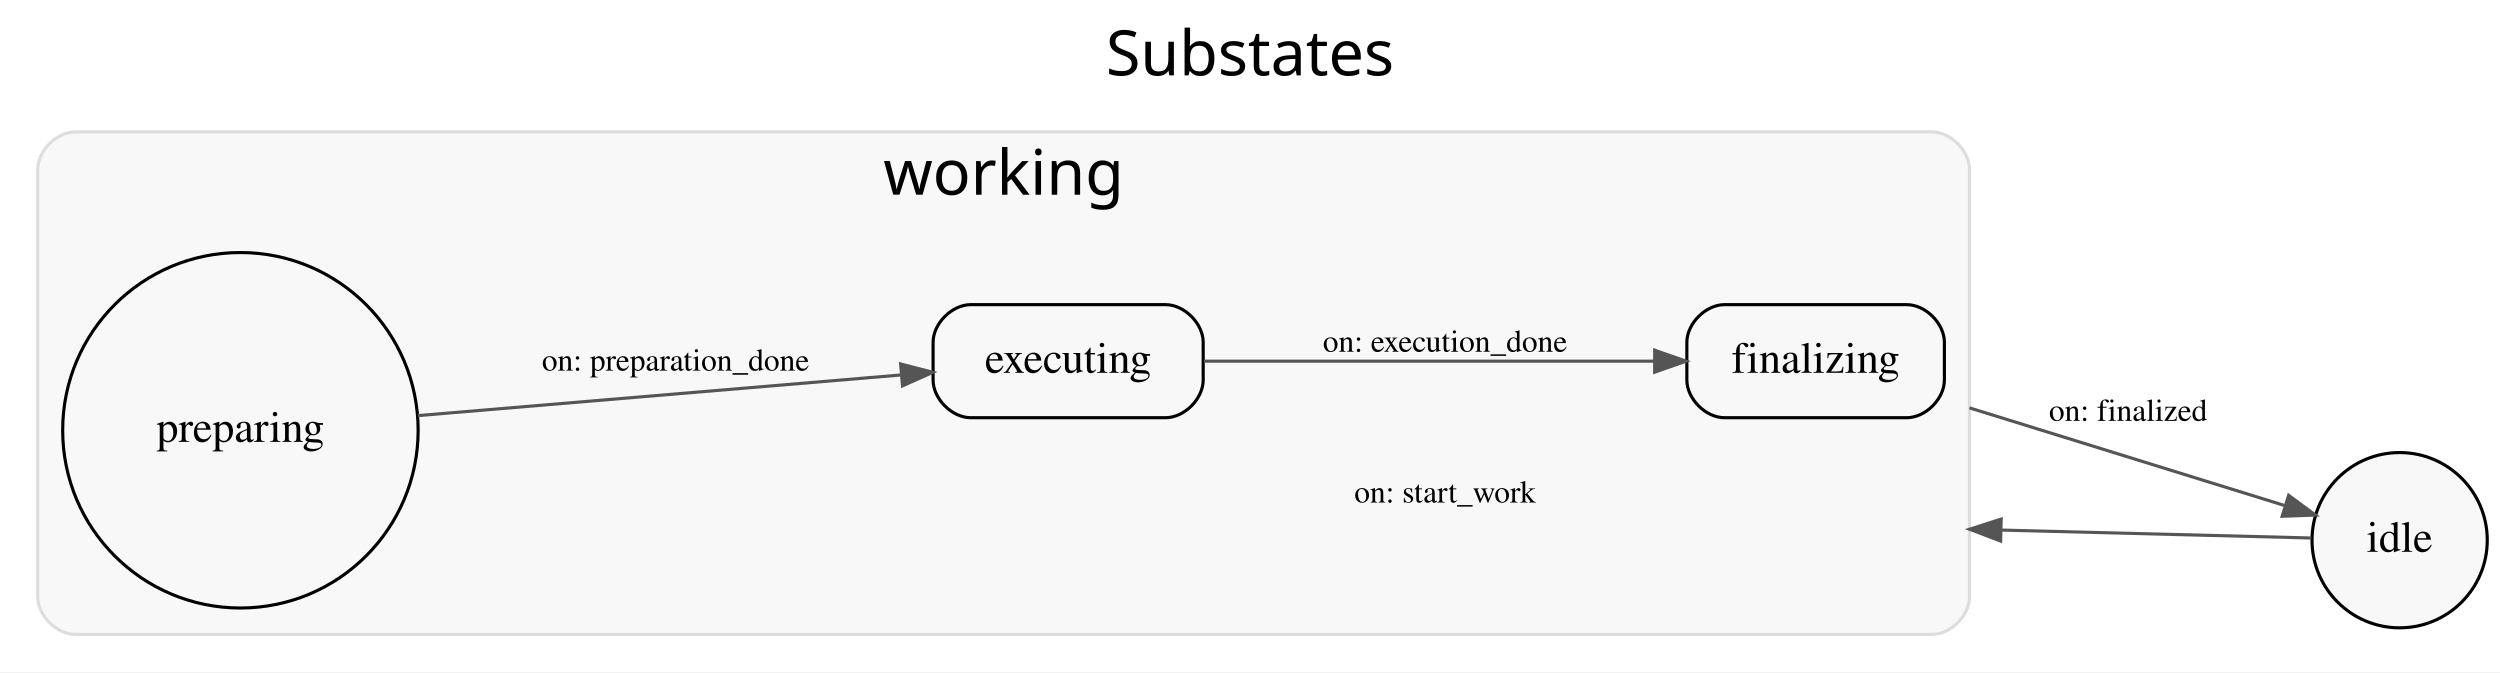
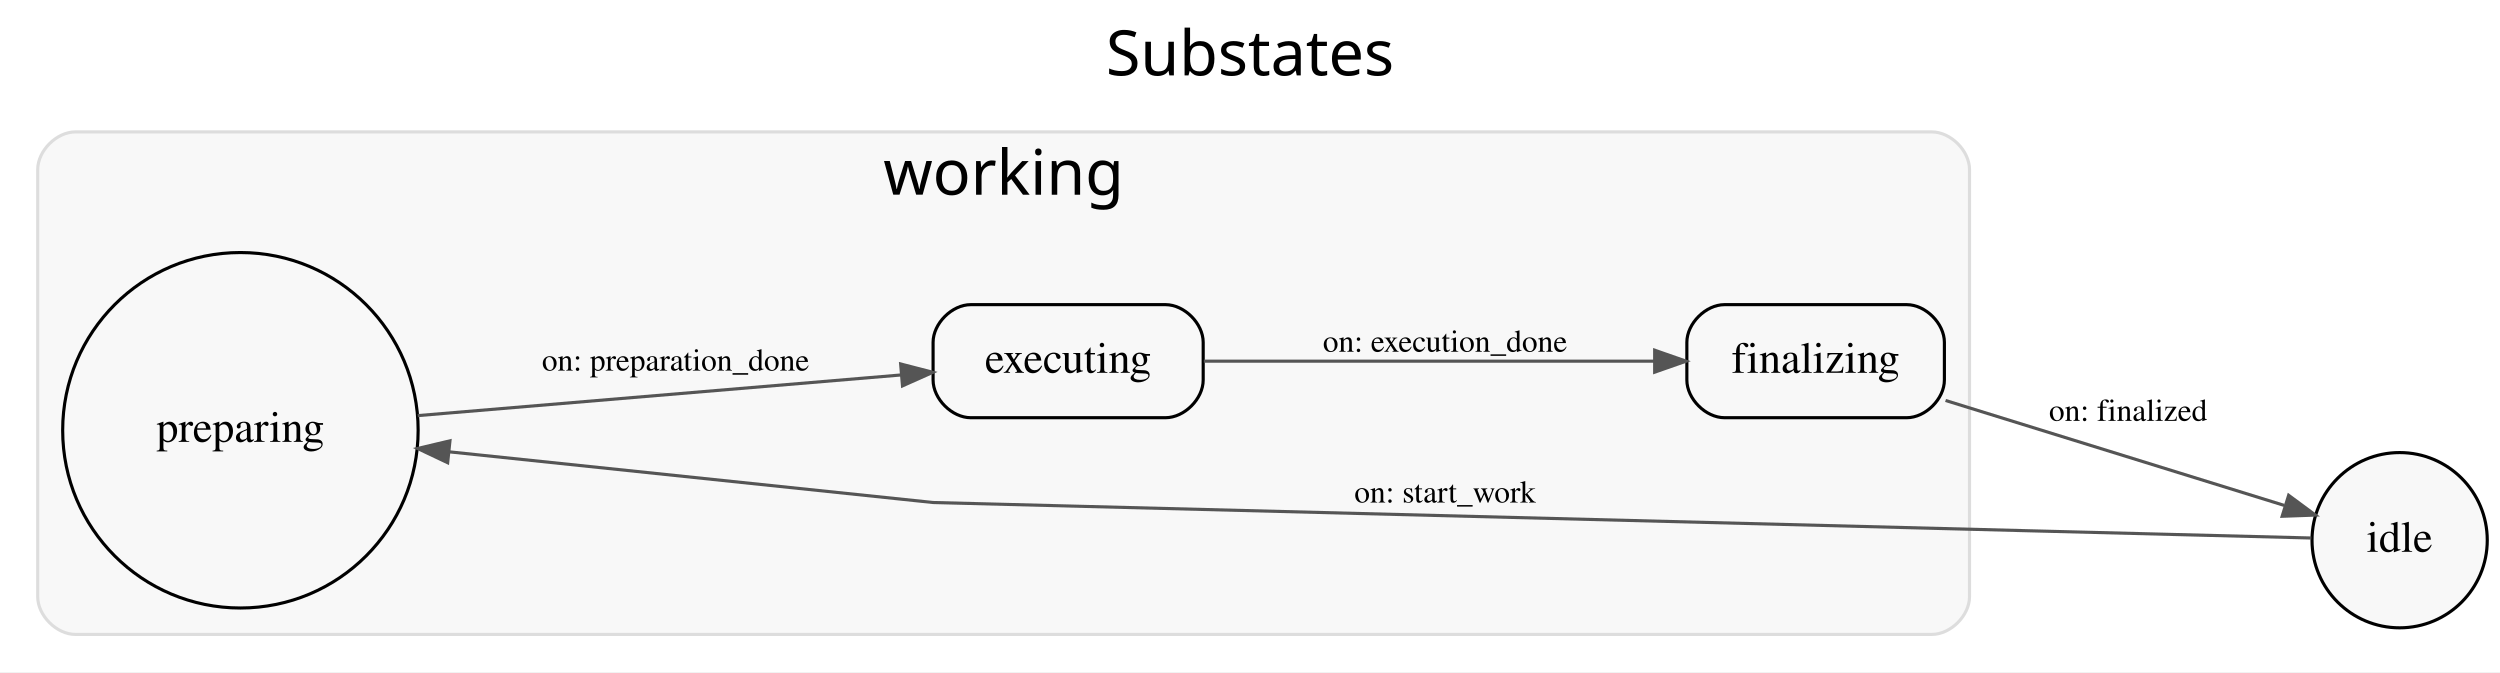
<svg xmlns="http://www.w3.org/2000/svg" width="796pt" height="214pt" viewBox="0.00 0.00 795.99 214.00">
  <g id="graph0" class="graph" transform="scale(1 1) rotate(0) translate(4 210)">
    <polygon fill="white" stroke="transparent" points="-4,4 -4,-210 791.99,-210 791.99,4 -4,4" />
    <text text-anchor="middle" x="393.99" y="-186" font-family="Arial Bold" font-size="20.00">Substates</text>
    <g id="clust1" class="cluster">
      <path fill="#f8f8f8" stroke="#dddddd" d="M20,-8C20,-8 611.09,-8 611.09,-8 617.09,-8 623.09,-14 623.09,-20 623.09,-20 623.09,-156 623.09,-156 623.09,-162 617.09,-168 611.09,-168 611.09,-168 20,-168 20,-168 14,-168 8,-162 8,-156 8,-156 8,-20 8,-20 8,-14 14,-8 20,-8" />
      <text text-anchor="middle" x="315.54" y="-148" font-family="Arial Bold" font-size="20.00">working</text>
    </g>
    <g id="node1" class="node">
      <ellipse fill="#f8f8f8" stroke="black" cx="760.04" cy="-38" rx="27.9" ry="27.9" />
      <text text-anchor="middle" x="760.04" y="-34.3" font-family="Times,serif" font-size="14.00">idle</text>
    </g>
    <g id="node2" class="node">
      <ellipse fill="#f8f8f8" stroke="black" cx="72.54" cy="-73" rx="56.59" ry="56.59" />
      <text text-anchor="middle" x="72.54" y="-69.3" font-family="Times,serif" font-size="14.00">preparing</text>
    </g>
    <g id="edge1" class="edge">
-       <path fill="none" stroke="#555555" d="M731.91,-38.7C697.37,-39.58 642.09,-41 642.09,-41 642.09,-41 638.93,-41.08 633.22,-41.23" />
-       <polygon fill="#555555" stroke="#555555" points="632.99,-37.73 623.09,-41.49 633.17,-44.73 632.99,-37.73" />
+       <path fill="none" stroke="#555555" d="M731.91,-38.7C697.37,-39.58 642.09,-41 642.09,-41 642.09,-41 293.09,-50 293.09,-50 293.09,-50 203.79,-59.35 139.1,-66.13" />
+       <polygon fill="#555555" stroke="#555555" points="138.53,-62.67 128.95,-67.2 139.26,-69.64 138.53,-62.67" />
      <text text-anchor="middle" x="456.09" y="-50" font-family="Times,serif" font-size="10.00">on: start_work</text>
    </g>
    <g id="node4" class="node">
      <path fill="none" stroke="black" d="M367.09,-113C367.09,-113 305.09,-113 305.09,-113 299.09,-113 293.09,-107 293.09,-101 293.09,-101 293.09,-89 293.09,-89 293.09,-83 299.09,-77 305.09,-77 305.09,-77 367.09,-77 367.09,-77 373.09,-77 379.09,-83 379.09,-89 379.09,-89 379.09,-101 379.09,-101 379.09,-107 373.09,-113 367.09,-113" />
      <text text-anchor="middle" x="336.09" y="-91.3" font-family="Times,serif" font-size="14.00">executing</text>
    </g>
    <g id="edge3" class="edge">
      <path fill="none" stroke="#555555" d="M129.01,-77.67C174.5,-81.49 238.43,-86.87 282.98,-90.62" />
      <polygon fill="#555555" stroke="#555555" points="282.76,-94.11 293.02,-91.46 283.35,-87.14 282.76,-94.11" />
      <text text-anchor="middle" x="211.09" y="-92" font-family="Times,serif" font-size="10.00">on: preparation_done</text>
    </g>
    <g id="node3" class="node">
      <path fill="none" stroke="black" d="M603.09,-113C603.09,-113 545.09,-113 545.09,-113 539.09,-113 533.09,-107 533.09,-101 533.09,-101 533.09,-89 533.09,-89 533.09,-83 539.09,-77 545.09,-77 545.09,-77 603.09,-77 603.09,-77 609.09,-77 615.09,-83 615.09,-89 615.09,-89 615.09,-101 615.09,-101 615.09,-107 609.09,-113 603.09,-113" />
      <text text-anchor="middle" x="574.09" y="-91.3" font-family="Times,serif" font-size="14.00">finalizing</text>
    </g>
    <g id="edge2" class="edge">
-       <path fill="none" stroke="#555555" d="M623.09,-80.13C654.45,-70.41 694.74,-57.92 723.29,-49.08" />
+       <path fill="none" stroke="#555555" d="M615.46,-82.49C647.67,-72.51 692.36,-58.66 723.29,-49.08" />
      <polygon fill="#555555" stroke="#555555" points="724.7,-52.3 733.22,-46 722.63,-45.62 724.7,-52.3" />
      <text text-anchor="middle" x="673.59" y="-76" font-family="Times,serif" font-size="10.00">on: finalized</text>
    </g>
    <g id="edge4" class="edge">
      <path fill="none" stroke="#555555" d="M379.28,-95C419.46,-95 479.96,-95 522.66,-95" />
      <polygon fill="#555555" stroke="#555555" points="522.84,-98.5 532.84,-95 522.84,-91.5 522.84,-98.5" />
      <text text-anchor="middle" x="456.09" y="-98" font-family="Times,serif" font-size="10.00">on: execution_done</text>
    </g>
  </g>
</svg>
